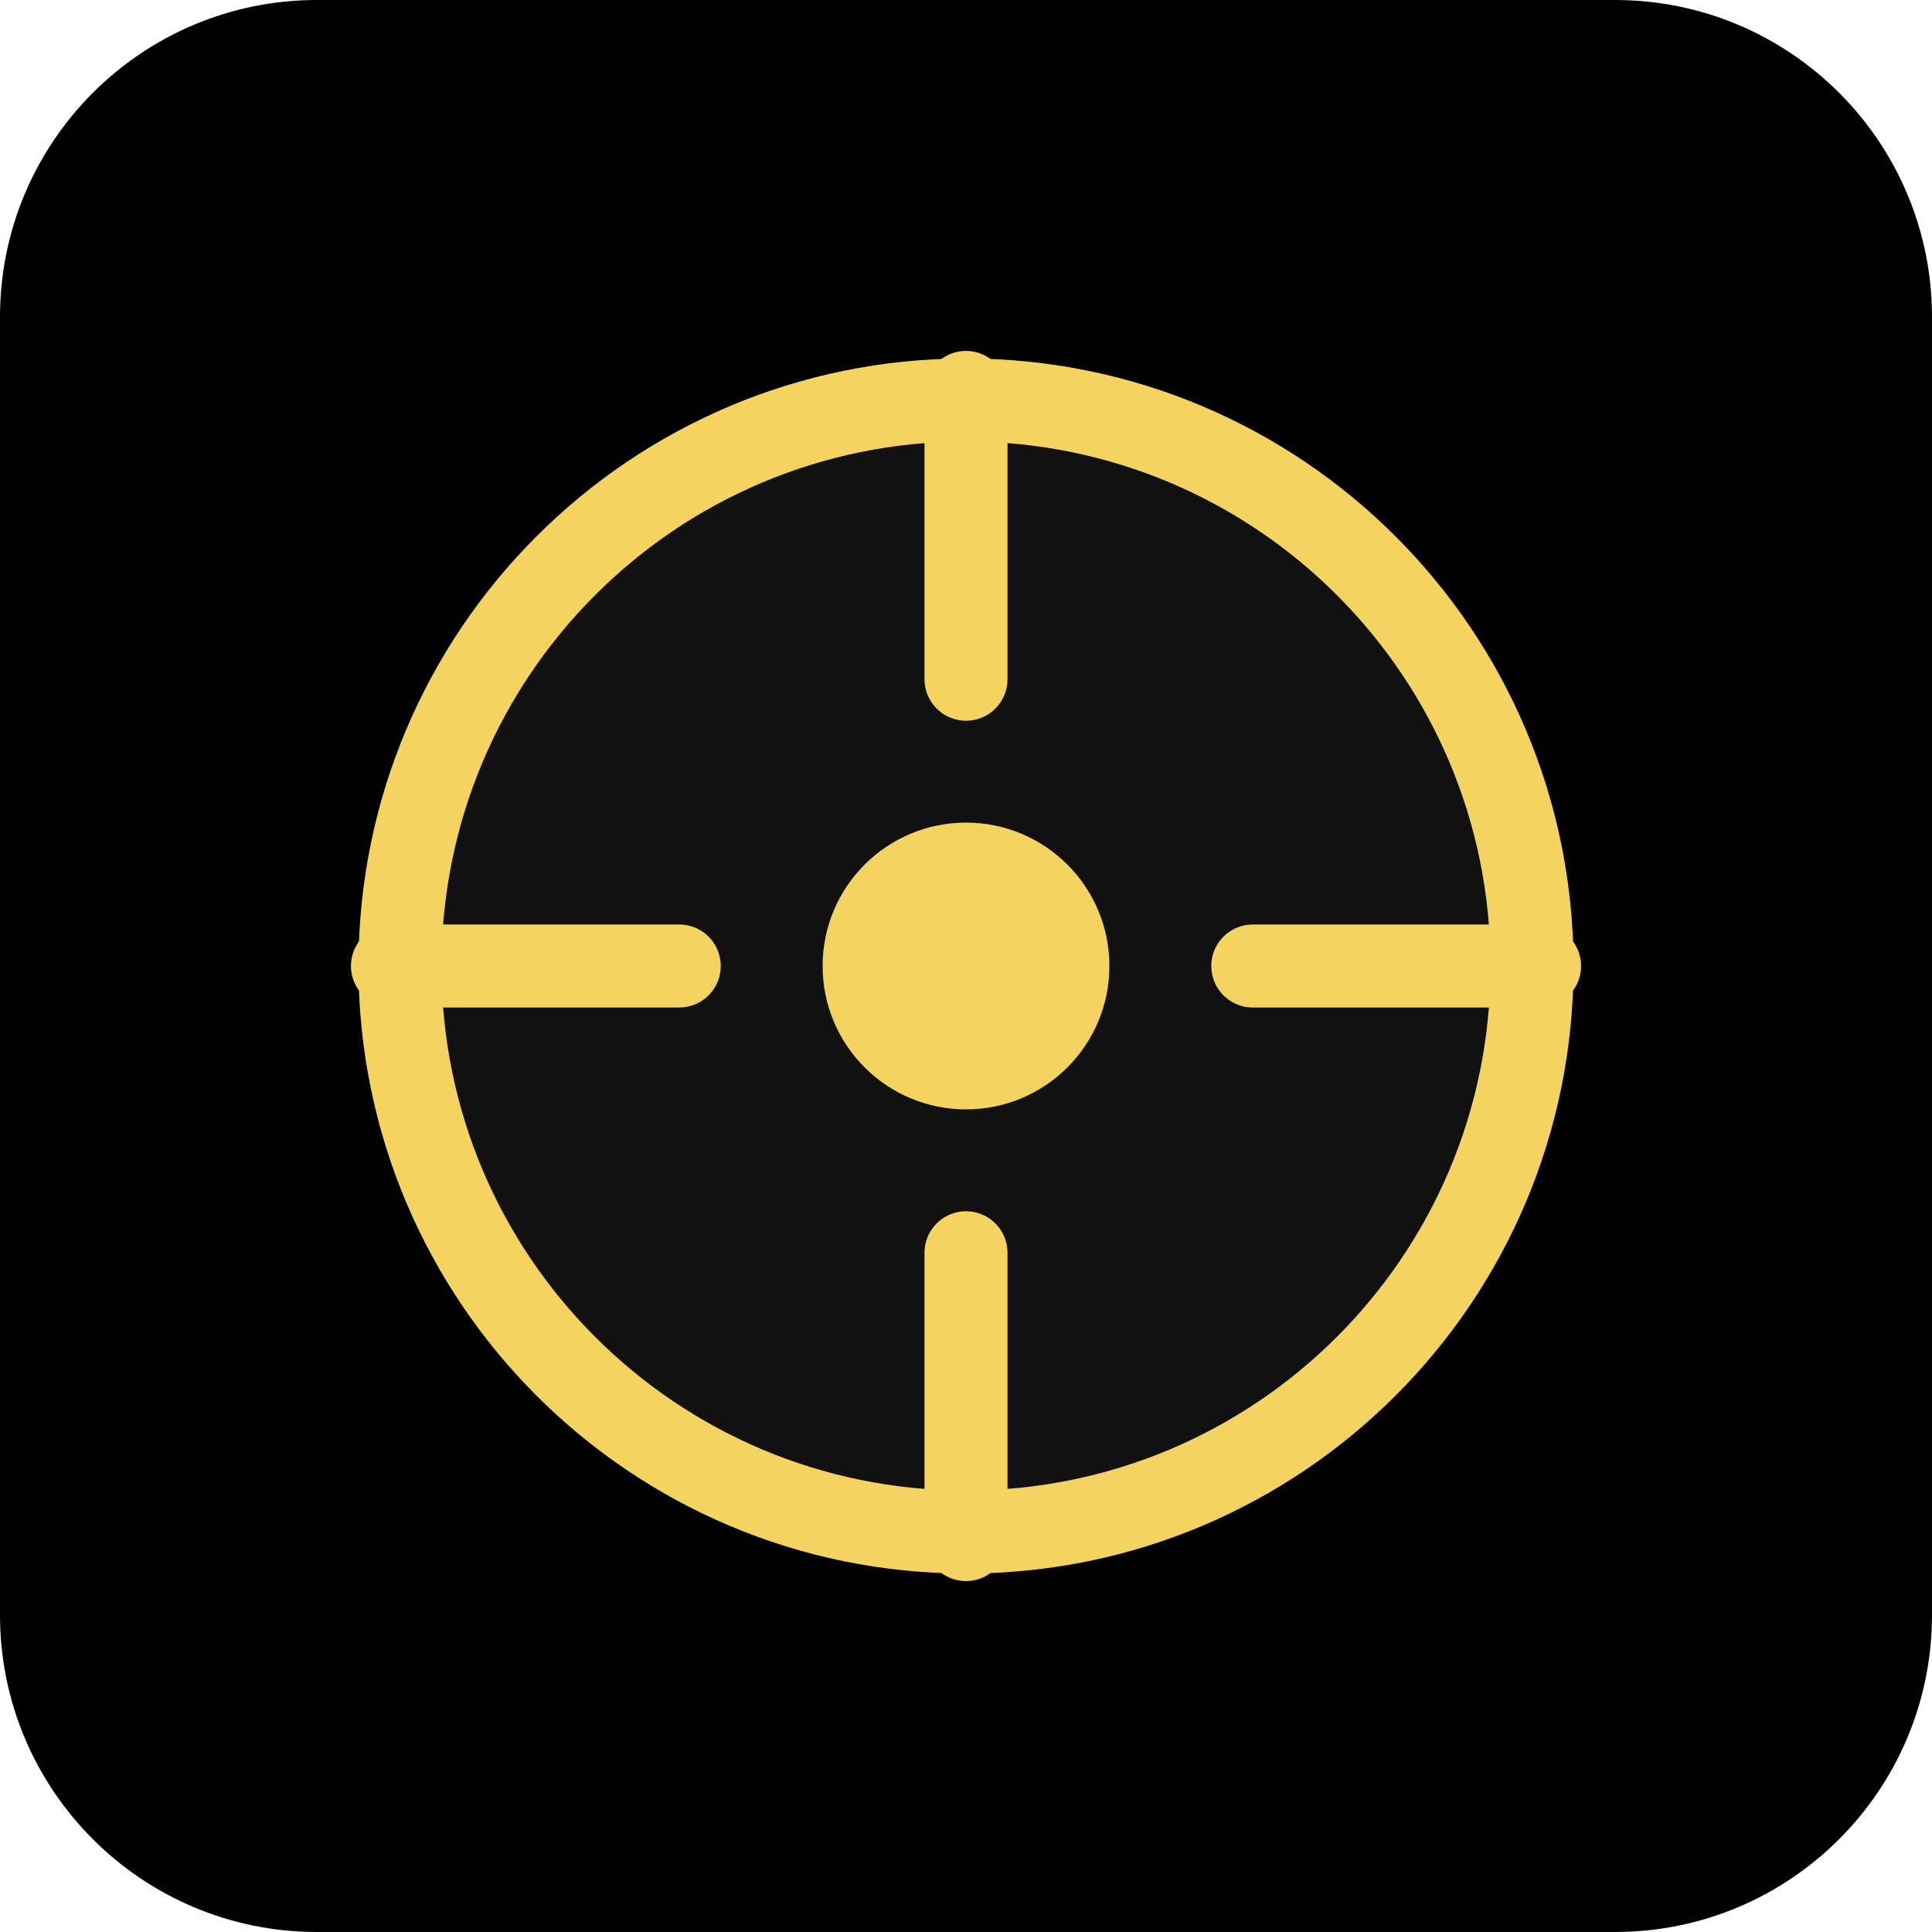
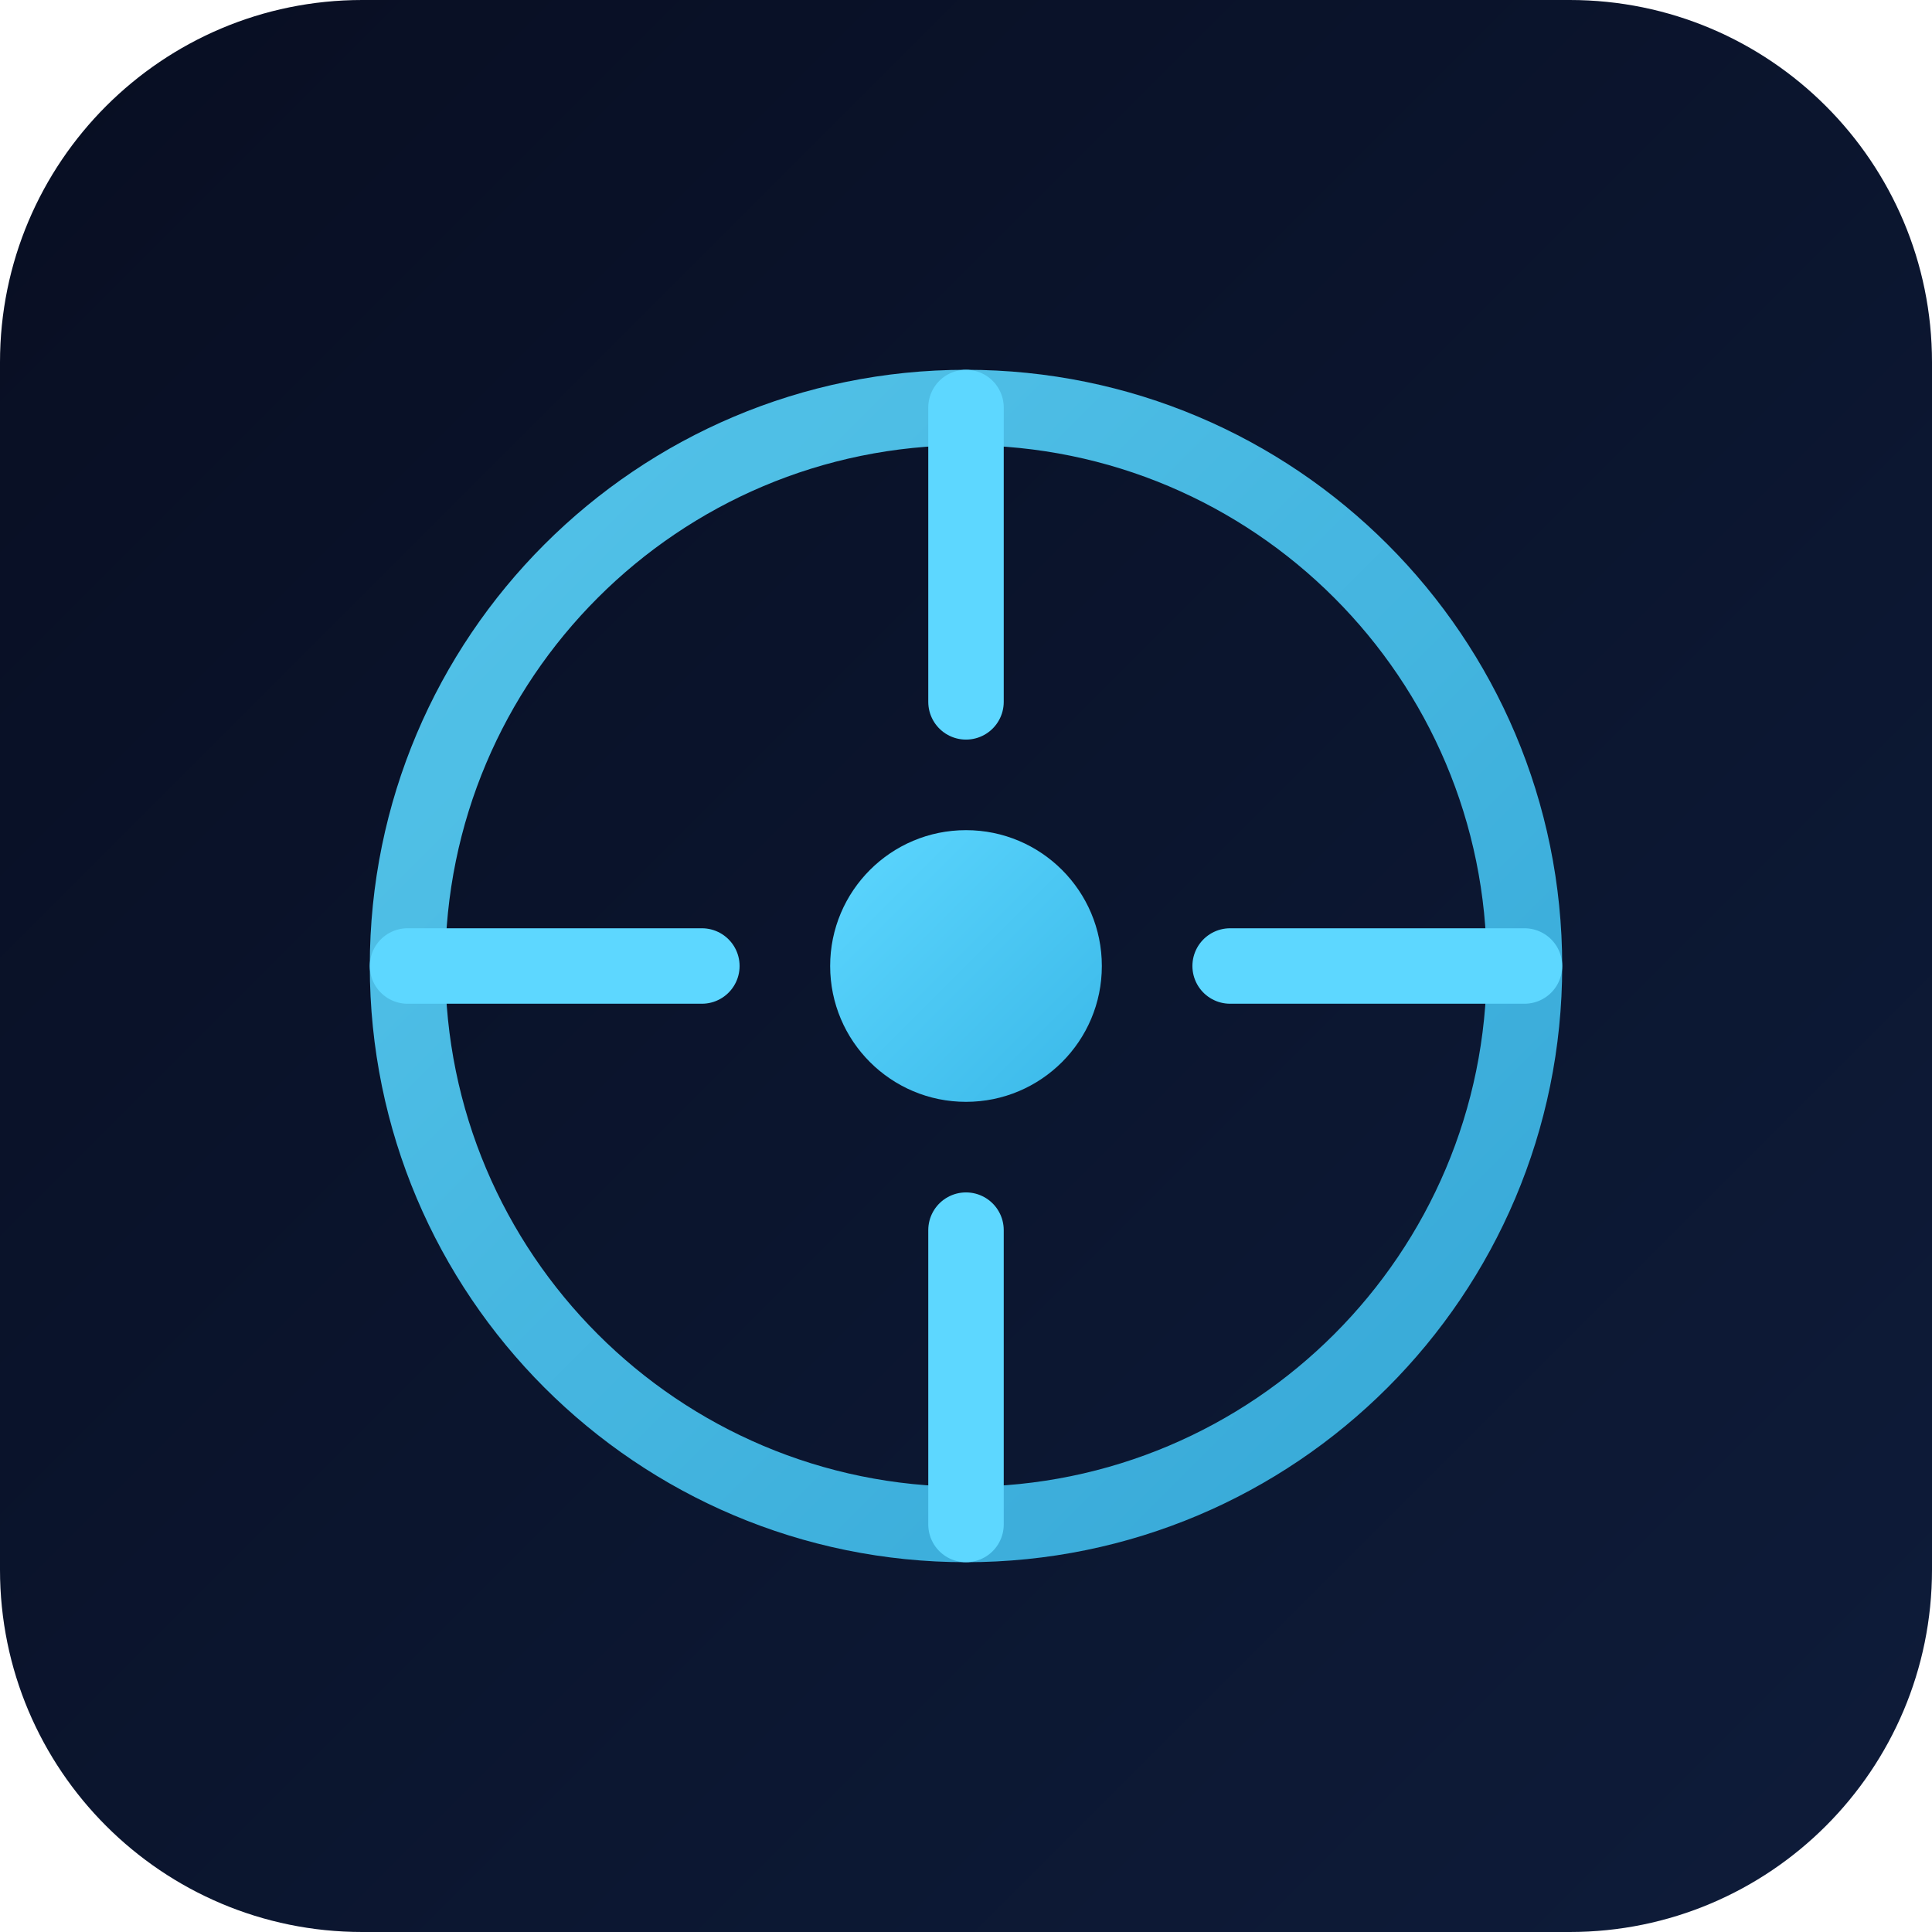
<svg xmlns="http://www.w3.org/2000/svg" width="512" height="512" viewBox="0 0 512 512" role="img" aria-label="The Human Jukebox icon">
-   <rect width="512" height="512" rx="84" fill="#000000" />
-   <circle cx="256" cy="256" r="150" fill="#111111" stroke="#f4d35e" stroke-width="22" />
-   <circle cx="256" cy="256" r="38" fill="#f4d35e" />
-   <path d="M256 104v76" stroke="#f4d35e" stroke-width="22" stroke-linecap="round" />
-   <path d="M256 332v76" stroke="#f4d35e" stroke-width="22" stroke-linecap="round" />
-   <path d="M104 256h76" stroke="#f4d35e" stroke-width="22" stroke-linecap="round" />
-   <path d="M332 256h76" stroke="#f4d35e" stroke-width="22" stroke-linecap="round" />
+   <defs>
+     <linearGradient id="bg" x1="0" y1="0" x2="1" y2="1">
+       <stop offset="0%" stop-color="#080e22" />
+       <stop offset="100%" stop-color="#0e1c3a" />
+     </linearGradient>
+     <linearGradient id="glow" x1="0" y1="0" x2="1" y2="1">
+       <stop offset="0%" stop-color="#5dd7ff" />
+       <stop offset="100%" stop-color="#3ab8e8" />
+     </linearGradient>
+   </defs>
+   <rect width="512" height="512" rx="96" fill="url(#bg)" />
+   <circle cx="256" cy="256" r="148" fill="none" stroke="url(#glow)" stroke-width="20" opacity="0.9" />
+   <circle cx="256" cy="256" r="36" fill="url(#glow)" />
+   <line x1="256" y1="108" x2="256" y2="186" stroke="#5dd7ff" stroke-width="20" stroke-linecap="round" />
+   <line x1="256" y1="326" x2="256" y2="404" stroke="#5dd7ff" stroke-width="20" stroke-linecap="round" />
+   <line x1="108" y1="256" x2="186" y2="256" stroke="#5dd7ff" stroke-width="20" stroke-linecap="round" />
+   <line x1="326" y1="256" x2="404" y2="256" stroke="#5dd7ff" stroke-width="20" stroke-linecap="round" />
</svg>
